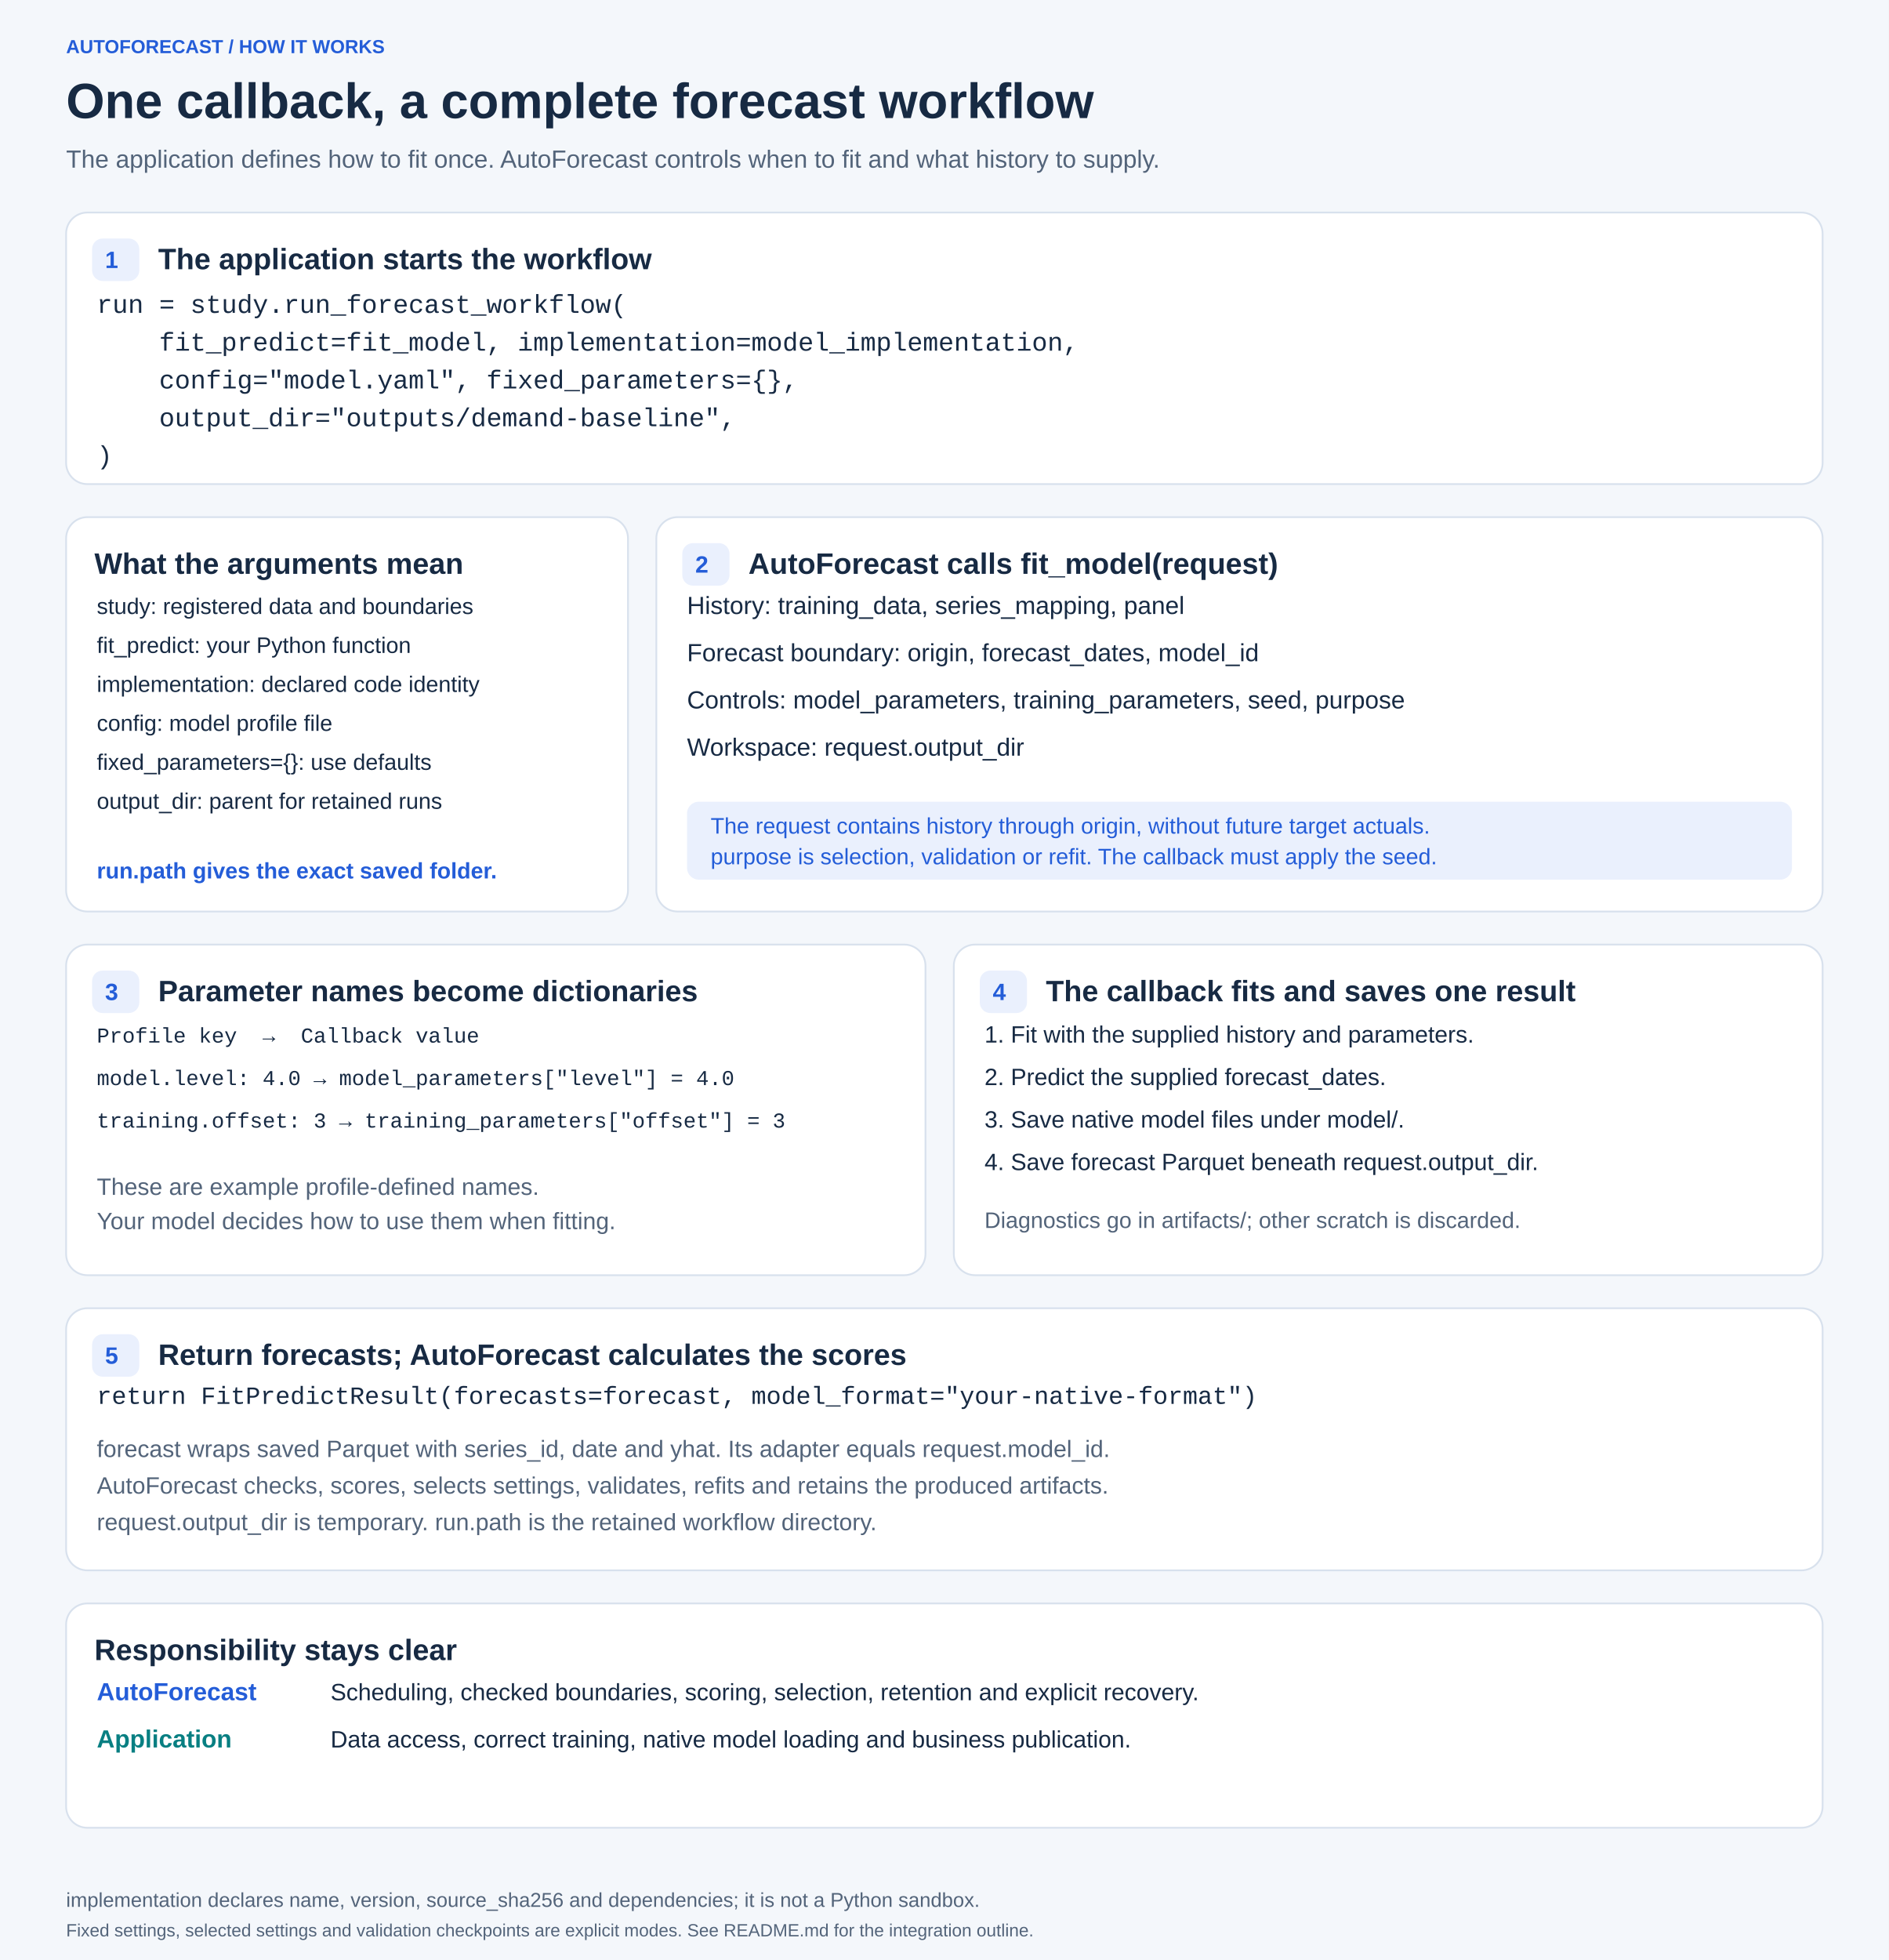
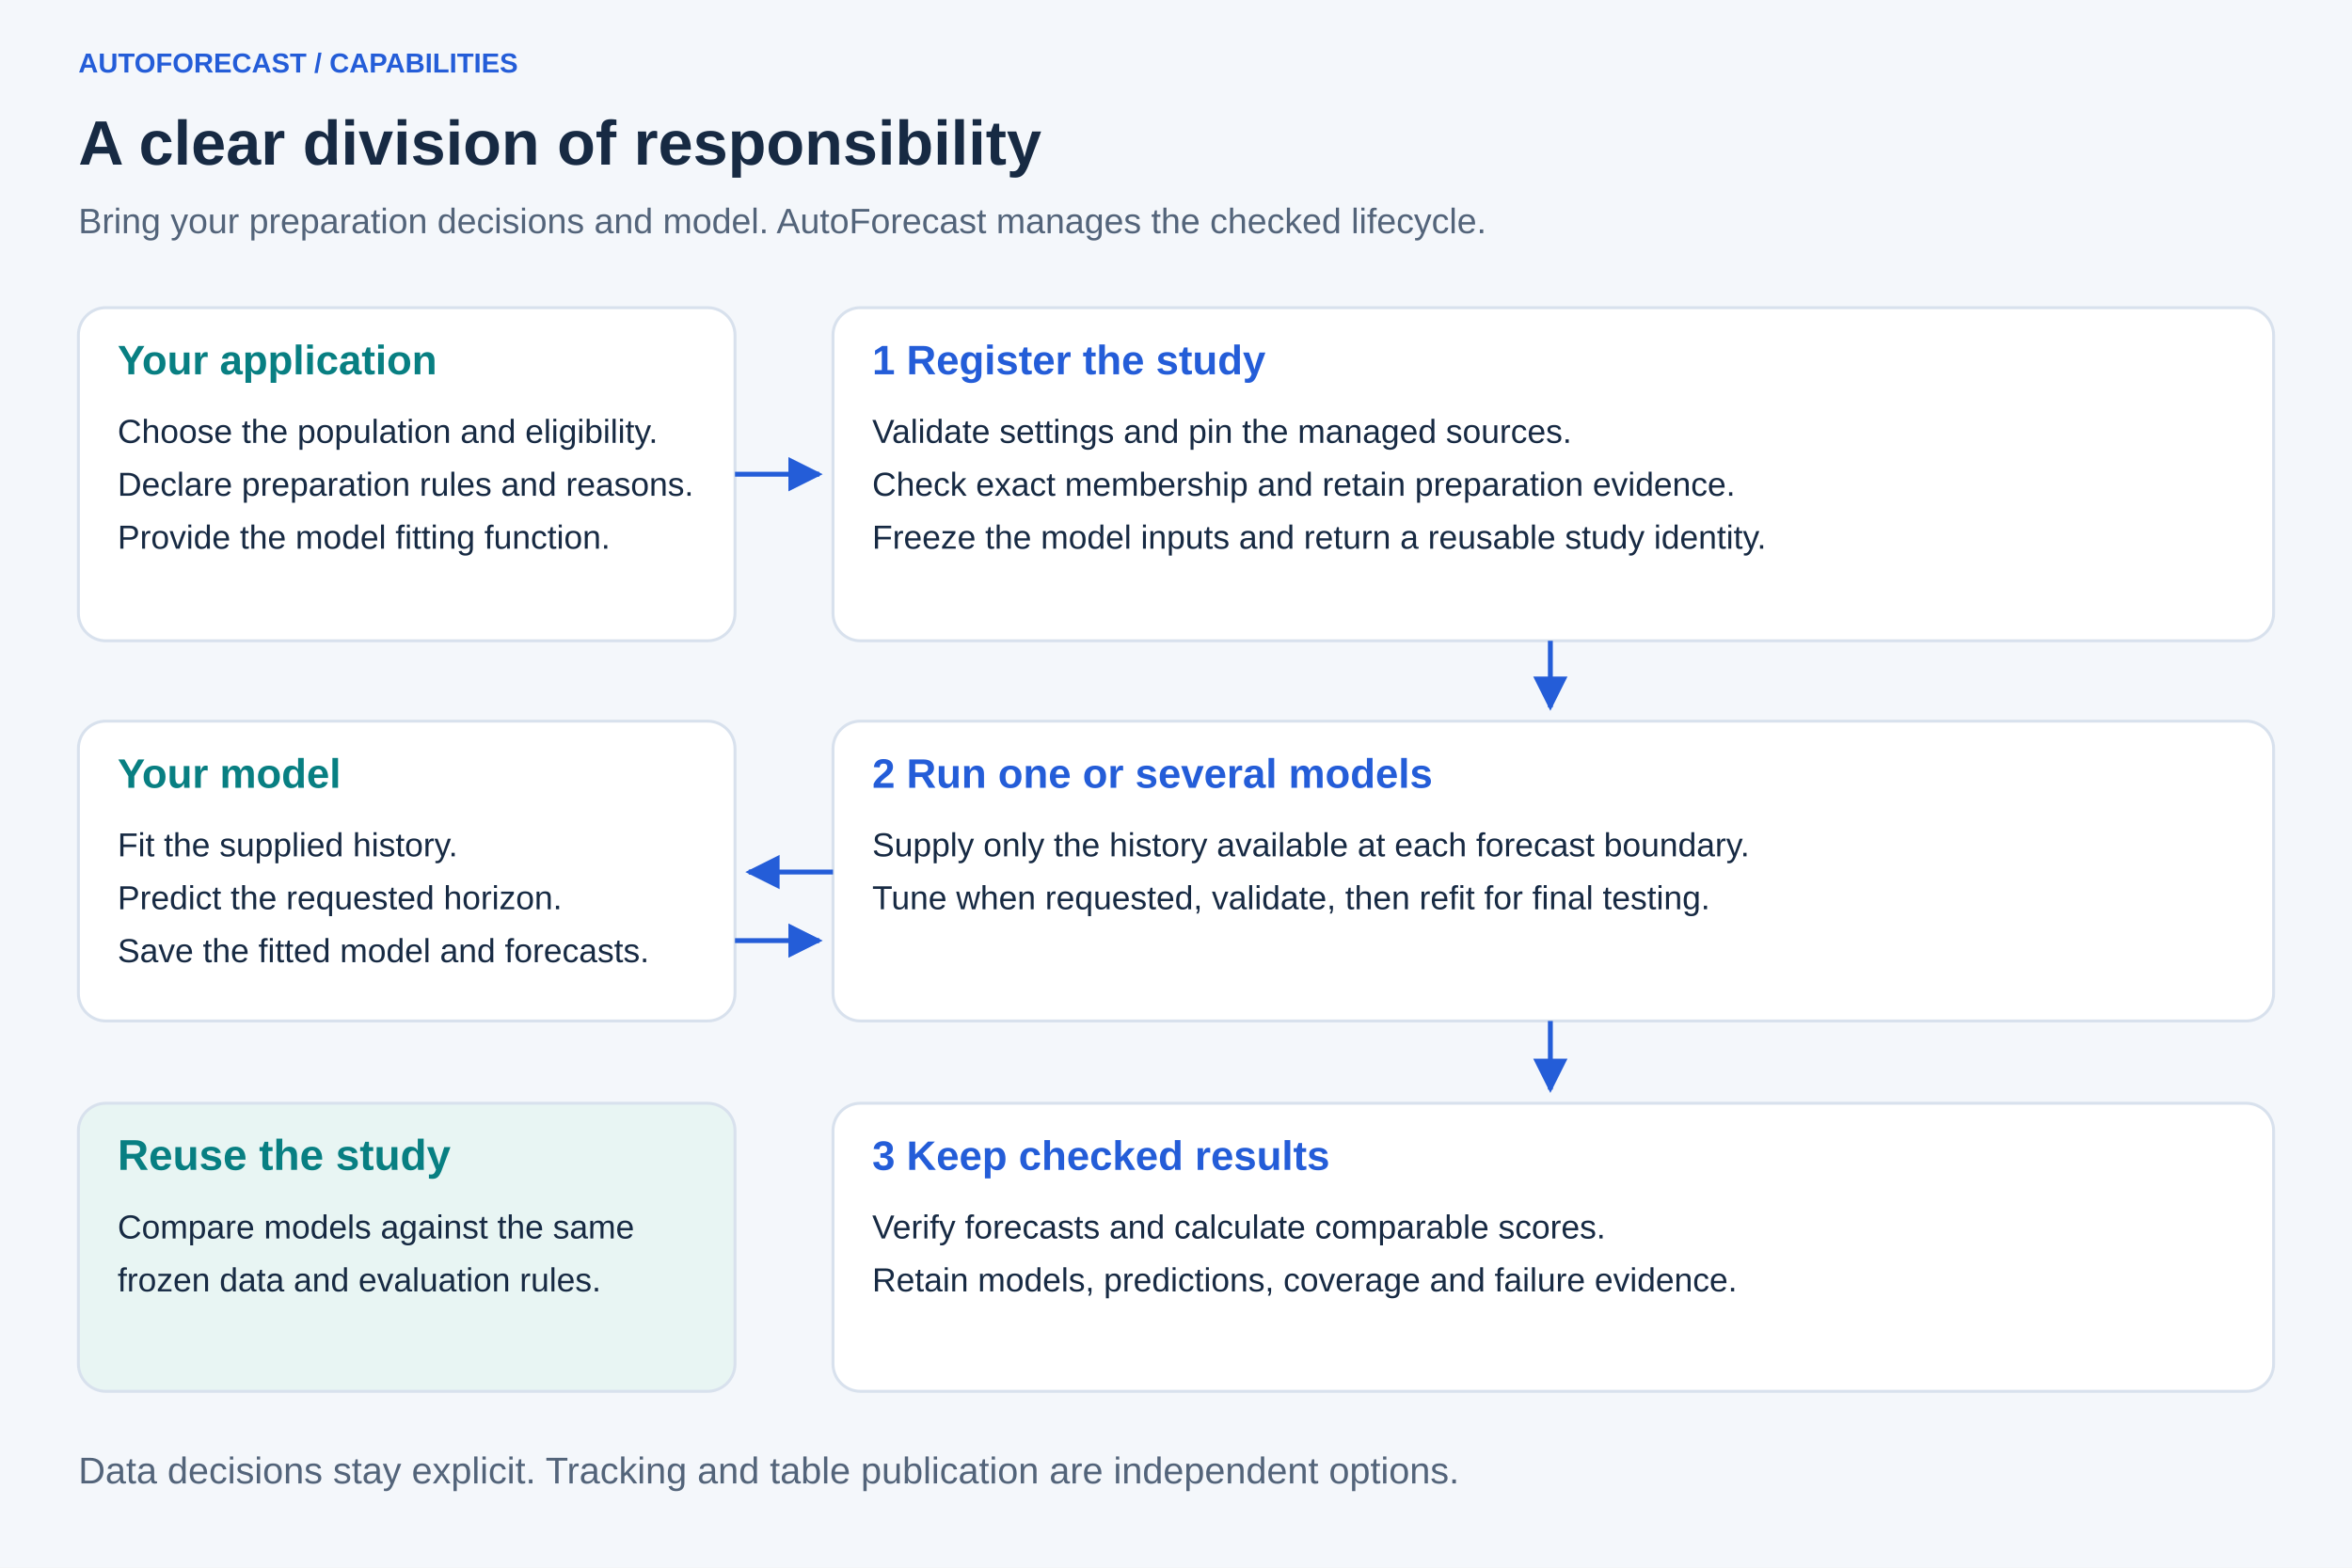
- <svg xmlns="http://www.w3.org/2000/svg" width="1600" height="1660" viewBox="0 0 1600 1660" role="img" aria-labelledby="title desc">
+ <svg xmlns="http://www.w3.org/2000/svg" width="1200" height="800" viewBox="0 0 1200 800" role="img" aria-labelledby="title desc">
  <defs>
-     <marker id="arrow" viewBox="0 0 10 10" refX="9" refY="5" markerWidth="8" markerHeight="8" orient="auto-start-reverse">
-       <path d="M 0 0 L 10 5 L 0 10 z" fill="#245DD8" />
+     <marker id="arrow" viewBox="0 0 10 10" refX="9" refY="5" markerWidth="7" markerHeight="7" orient="auto-start-reverse">
+       <path d="M0 0 L10 5 L0 10Z" fill="#245DD8" />
    </marker>
  </defs>
-   <rect x="0" y="0" width="1600" height="1660" rx="0" fill="#F4F7FB" />
-   <text x="56" y="45" font-family="Arial, sans-serif" font-size="16" fill="#245DD8" xml:space="preserve" font-weight="700">AUTOFORECAST / HOW IT WORKS</text>
-   <text x="56" y="100" font-family="Arial, sans-serif" font-size="42" fill="#172A43" xml:space="preserve" font-weight="700">One callback, a complete forecast workflow</text>
-   <text x="56" y="142" font-family="Arial, sans-serif" font-size="21" fill="#53647A" xml:space="preserve">The application defines how to fit once. AutoForecast controls when to fit and what history to supply.</text>
-   <rect x="56" y="180" width="1488" height="230" rx="18" fill="white" stroke="#D8E1ED" stroke-width="1.5" />
-   <rect x="78" y="202" width="40" height="36" rx="9" fill="#EAF0FD" />
-   <text x="89" y="227" font-family="Arial, sans-serif" font-size="20" fill="#245DD8" xml:space="preserve" font-weight="700">1</text>
-   <text x="134" y="228" font-family="Arial, sans-serif" font-size="25" fill="#172A43" xml:space="preserve" font-weight="700">The application starts the workflow</text>
-   <text x="82" y="265" font-family="Courier New, monospace" font-size="22" fill="#172A43" xml:space="preserve">run = study.run_forecast_workflow(</text>
-   <text x="82" y="297" font-family="Courier New, monospace" font-size="22" fill="#172A43" xml:space="preserve">    fit_predict=fit_model, implementation=model_implementation,</text>
-   <text x="82" y="329" font-family="Courier New, monospace" font-size="22" fill="#172A43" xml:space="preserve">    config="model.yaml", fixed_parameters={},</text>
-   <text x="82" y="361" font-family="Courier New, monospace" font-size="22" fill="#172A43" xml:space="preserve">    output_dir="outputs/demand-baseline",</text>
-   <text x="82" y="393" font-family="Courier New, monospace" font-size="22" fill="#172A43" xml:space="preserve">)</text>
-   <rect x="56" y="438" width="476" height="334" rx="18" fill="white" stroke="#D8E1ED" stroke-width="1.5" />
-   <text x="80" y="486" font-family="Arial, sans-serif" font-size="25" fill="#172A43" xml:space="preserve" font-weight="700">What the arguments mean</text>
-   <text x="82" y="520" font-family="Arial, sans-serif" font-size="19" fill="#172A43" xml:space="preserve">study: registered data and boundaries</text>
-   <text x="82" y="553" font-family="Arial, sans-serif" font-size="19" fill="#172A43" xml:space="preserve">fit_predict: your Python function</text>
-   <text x="82" y="586" font-family="Arial, sans-serif" font-size="19" fill="#172A43" xml:space="preserve">implementation: declared code identity</text>
-   <text x="82" y="619" font-family="Arial, sans-serif" font-size="19" fill="#172A43" xml:space="preserve">config: model profile file</text>
-   <text x="82" y="652" font-family="Arial, sans-serif" font-size="19" fill="#172A43" xml:space="preserve">fixed_parameters={}: use defaults</text>
-   <text x="82" y="685" font-family="Arial, sans-serif" font-size="19" fill="#172A43" xml:space="preserve">output_dir: parent for retained runs</text>
-   <text x="82" y="744" font-family="Arial, sans-serif" font-size="19" fill="#245DD8" xml:space="preserve" font-weight="700">run.path gives the exact saved folder.</text>
-   <rect x="556" y="438" width="988" height="334" rx="18" fill="white" stroke="#D8E1ED" stroke-width="1.5" />
-   <rect x="578" y="460" width="40" height="36" rx="9" fill="#EAF0FD" />
-   <text x="589" y="485" font-family="Arial, sans-serif" font-size="20" fill="#245DD8" xml:space="preserve" font-weight="700">2</text>
-   <text x="634" y="486" font-family="Arial, sans-serif" font-size="25" fill="#172A43" xml:space="preserve" font-weight="700">AutoForecast calls fit_model(request)</text>
-   <text x="582" y="520" font-family="Arial, sans-serif" font-size="21" fill="#172A43" xml:space="preserve">History: training_data, series_mapping, panel</text>
-   <text x="582" y="560" font-family="Arial, sans-serif" font-size="21" fill="#172A43" xml:space="preserve">Forecast boundary: origin, forecast_dates, model_id</text>
-   <text x="582" y="600" font-family="Arial, sans-serif" font-size="21" fill="#172A43" xml:space="preserve">Controls: model_parameters, training_parameters, seed, purpose</text>
-   <text x="582" y="640" font-family="Arial, sans-serif" font-size="21" fill="#172A43" xml:space="preserve">Workspace: request.output_dir</text>
-   <rect x="582" y="679" width="936" height="66" rx="10" fill="#EAF0FD" />
-   <text x="602" y="706" font-family="Arial, sans-serif" font-size="19" fill="#245DD8" xml:space="preserve">The request contains history through origin, without future target actuals.</text>
-   <text x="602" y="732" font-family="Arial, sans-serif" font-size="19" fill="#245DD8" xml:space="preserve">purpose is selection, validation or refit. The callback must apply the seed.</text>
-   <rect x="56" y="800" width="728" height="280" rx="18" fill="white" stroke="#D8E1ED" stroke-width="1.5" />
-   <rect x="78" y="822" width="40" height="36" rx="9" fill="#EAF0FD" />
-   <text x="89" y="847" font-family="Arial, sans-serif" font-size="20" fill="#245DD8" xml:space="preserve" font-weight="700">3</text>
-   <text x="134" y="848" font-family="Arial, sans-serif" font-size="25" fill="#172A43" xml:space="preserve" font-weight="700">Parameter names become dictionaries</text>
-   <text x="82" y="883" font-family="Courier New, monospace" font-size="18" fill="#172A43" xml:space="preserve">Profile key  →  Callback value</text>
-   <text x="82" y="919" font-family="Courier New, monospace" font-size="18" fill="#172A43" xml:space="preserve">model.level: 4.0 → model_parameters["level"] = 4.0</text>
-   <text x="82" y="955" font-family="Courier New, monospace" font-size="18" fill="#172A43" xml:space="preserve">training.offset: 3 → training_parameters["offset"] = 3</text>
-   <text x="82" y="1012" font-family="Arial, sans-serif" font-size="20" fill="#53647A" xml:space="preserve">These are example profile-defined names.</text>
-   <text x="82" y="1041" font-family="Arial, sans-serif" font-size="20" fill="#53647A" xml:space="preserve">Your model decides how to use them when fitting.</text>
-   <rect x="808" y="800" width="736" height="280" rx="18" fill="white" stroke="#D8E1ED" stroke-width="1.5" />
-   <rect x="830" y="822" width="40" height="36" rx="9" fill="#EAF0FD" />
-   <text x="841" y="847" font-family="Arial, sans-serif" font-size="20" fill="#245DD8" xml:space="preserve" font-weight="700">4</text>
-   <text x="886" y="848" font-family="Arial, sans-serif" font-size="25" fill="#172A43" xml:space="preserve" font-weight="700">The callback fits and saves one result</text>
-   <text x="834" y="883" font-family="Arial, sans-serif" font-size="20" fill="#172A43" xml:space="preserve">1. Fit with the supplied history and parameters.</text>
-   <text x="834" y="919" font-family="Arial, sans-serif" font-size="20" fill="#172A43" xml:space="preserve">2. Predict the supplied forecast_dates.</text>
-   <text x="834" y="955" font-family="Arial, sans-serif" font-size="20" fill="#172A43" xml:space="preserve">3. Save native model files under model/.</text>
-   <text x="834" y="991" font-family="Arial, sans-serif" font-size="20" fill="#172A43" xml:space="preserve">4. Save forecast Parquet beneath request.output_dir.</text>
-   <text x="834" y="1040" font-family="Arial, sans-serif" font-size="19" fill="#53647A" xml:space="preserve">Diagnostics go in artifacts/; other scratch is discarded.</text>
-   <rect x="56" y="1108" width="1488" height="222" rx="18" fill="white" stroke="#D8E1ED" stroke-width="1.5" />
-   <rect x="78" y="1130" width="40" height="36" rx="9" fill="#EAF0FD" />
-   <text x="89" y="1155" font-family="Arial, sans-serif" font-size="20" fill="#245DD8" xml:space="preserve" font-weight="700">5</text>
-   <text x="134" y="1156" font-family="Arial, sans-serif" font-size="25" fill="#172A43" xml:space="preserve" font-weight="700">Return forecasts; AutoForecast calculates the scores</text>
-   <text x="82" y="1189" font-family="Courier New, monospace" font-size="21" fill="#172A43" xml:space="preserve">return FitPredictResult(forecasts=forecast, model_format="your-native-format")</text>
-   <text x="82" y="1234" font-family="Arial, sans-serif" font-size="20" fill="#53647A" xml:space="preserve">forecast wraps saved Parquet with series_id, date and yhat. Its adapter equals request.model_id.</text>
-   <text x="82" y="1265" font-family="Arial, sans-serif" font-size="20" fill="#53647A" xml:space="preserve">AutoForecast checks, scores, selects settings, validates, refits and retains the produced artifacts.</text>
-   <text x="82" y="1296" font-family="Arial, sans-serif" font-size="20" fill="#53647A" xml:space="preserve">request.output_dir is temporary. run.path is the retained workflow directory.</text>
-   <rect x="56" y="1358" width="1488" height="190" rx="18" fill="white" stroke="#D8E1ED" stroke-width="1.5" />
-   <text x="80" y="1406" font-family="Arial, sans-serif" font-size="25" fill="#172A43" xml:space="preserve" font-weight="700">Responsibility stays clear</text>
-   <text x="82" y="1440" font-family="Arial, sans-serif" font-size="21" fill="#245DD8" xml:space="preserve" font-weight="700">AutoForecast</text>
-   <text x="280" y="1440" font-family="Arial, sans-serif" font-size="20" fill="#172A43" xml:space="preserve">Scheduling, checked boundaries, scoring, selection, retention and explicit recovery.</text>
-   <text x="82" y="1480" font-family="Arial, sans-serif" font-size="21" fill="#087F82" xml:space="preserve" font-weight="700">Application</text>
-   <text x="280" y="1480" font-family="Arial, sans-serif" font-size="20" fill="#172A43" xml:space="preserve">Data access, correct training, native model loading and business publication.</text>
-   <text x="56" y="1615" font-family="Arial, sans-serif" font-size="17" fill="#53647A" xml:space="preserve">implementation declares name, version, source_sha256 and dependencies; it is not a Python sandbox.</text>
-   <text x="56" y="1640" font-family="Arial, sans-serif" font-size="15" fill="#53647A" xml:space="preserve">Fixed settings, selected settings and validation checkpoints are explicit modes. See README.md for the integration outline.</text>
+   <rect width="1200" height="800" fill="#F4F7FB" />
+   <text x="40" y="37" font-family="Arial, sans-serif" font-size="14" fill="#245DD8" font-weight="700">AUTOFORECAST / CAPABILITIES</text>
+   <text x="40" y="84" font-family="Arial, sans-serif" font-size="32" fill="#172A43" font-weight="700">A clear division of responsibility</text>
+   <text x="40" y="119" font-family="Arial, sans-serif" font-size="18" fill="#53647A">Bring your preparation decisions and model. AutoForecast manages the checked lifecycle.</text>
+   <rect x="40" y="157" width="335" height="170" rx="14" fill="white" stroke="#D8E1ED" stroke-width="1.5" />
+   <text x="60" y="191" font-family="Arial, sans-serif" font-size="21" fill="#087F82" font-weight="700">Your application</text>
+   <text x="60" y="226" font-family="Arial, sans-serif" font-size="17" fill="#172A43">Choose the population and eligibility.</text>
+   <text x="60" y="253" font-family="Arial, sans-serif" font-size="17" fill="#172A43">Declare preparation rules and reasons.</text>
+   <text x="60" y="280" font-family="Arial, sans-serif" font-size="17" fill="#172A43">Provide the model fitting function.</text>
+   <rect x="425" y="157" width="735" height="170" rx="14" fill="white" stroke="#D8E1ED" stroke-width="1.5" />
+   <text x="445" y="191" font-family="Arial, sans-serif" font-size="21" fill="#245DD8" font-weight="700">1  Register the study</text>
+   <text x="445" y="226" font-family="Arial, sans-serif" font-size="17" fill="#172A43">Validate settings and pin the managed sources.</text>
+   <text x="445" y="253" font-family="Arial, sans-serif" font-size="17" fill="#172A43">Check exact membership and retain preparation evidence.</text>
+   <text x="445" y="280" font-family="Arial, sans-serif" font-size="17" fill="#172A43">Freeze the model inputs and return a reusable study identity.</text>
+   <path d="M375 242 L418 242" fill="none" stroke="#245DD8" stroke-width="2.5" marker-end="url(#arrow)" />
+   <rect x="425" y="368" width="735" height="153" rx="14" fill="white" stroke="#D8E1ED" stroke-width="1.5" />
+   <text x="445" y="402" font-family="Arial, sans-serif" font-size="21" fill="#245DD8" font-weight="700">2  Run one or several models</text>
+   <text x="445" y="437" font-family="Arial, sans-serif" font-size="17" fill="#172A43">Supply only the history available at each forecast boundary.</text>
+   <text x="445" y="464" font-family="Arial, sans-serif" font-size="17" fill="#172A43">Tune when requested, validate, then refit for final testing.</text>
+   <path d="M791 327 L791 361" fill="none" stroke="#245DD8" stroke-width="2.5" marker-end="url(#arrow)" />
+   <rect x="40" y="368" width="335" height="153" rx="14" fill="white" stroke="#D8E1ED" stroke-width="1.5" />
+   <text x="60" y="402" font-family="Arial, sans-serif" font-size="21" fill="#087F82" font-weight="700">Your model</text>
+   <text x="60" y="437" font-family="Arial, sans-serif" font-size="17" fill="#172A43">Fit the supplied history.</text>
+   <text x="60" y="464" font-family="Arial, sans-serif" font-size="17" fill="#172A43">Predict the requested horizon.</text>
+   <text x="60" y="491" font-family="Arial, sans-serif" font-size="17" fill="#172A43">Save the fitted model and forecasts.</text>
+   <path d="M425 445 L382 445" fill="none" stroke="#245DD8" stroke-width="2.5" marker-end="url(#arrow)" />
+   <path d="M375 480 L418 480" fill="none" stroke="#245DD8" stroke-width="2.5" marker-end="url(#arrow)" />
+   <rect x="425" y="563" width="735" height="147" rx="14" fill="white" stroke="#D8E1ED" stroke-width="1.5" />
+   <text x="445" y="597" font-family="Arial, sans-serif" font-size="21" fill="#245DD8" font-weight="700">3  Keep checked results</text>
+   <text x="445" y="632" font-family="Arial, sans-serif" font-size="17" fill="#172A43">Verify forecasts and calculate comparable scores.</text>
+   <text x="445" y="659" font-family="Arial, sans-serif" font-size="17" fill="#172A43">Retain models, predictions, coverage and failure evidence.</text>
+   <path d="M791 521 L791 556" fill="none" stroke="#245DD8" stroke-width="2.5" marker-end="url(#arrow)" />
+   <rect x="40" y="563" width="335" height="147" rx="14" fill="#E8F5F3" stroke="#D8E1ED" stroke-width="1.5" />
+   <text x="60" y="597" font-family="Arial, sans-serif" font-size="22" fill="#087F82" font-weight="700">Reuse the study</text>
+   <text x="60" y="632" font-family="Arial, sans-serif" font-size="17" fill="#172A43">Compare models against the same</text>
+   <text x="60" y="659" font-family="Arial, sans-serif" font-size="17" fill="#172A43">frozen data and evaluation rules.</text>
+   <text x="40" y="757" font-family="Arial, sans-serif" font-size="19" fill="#53647A">Data decisions stay explicit. Tracking and table publication are independent options.</text>
</svg>
